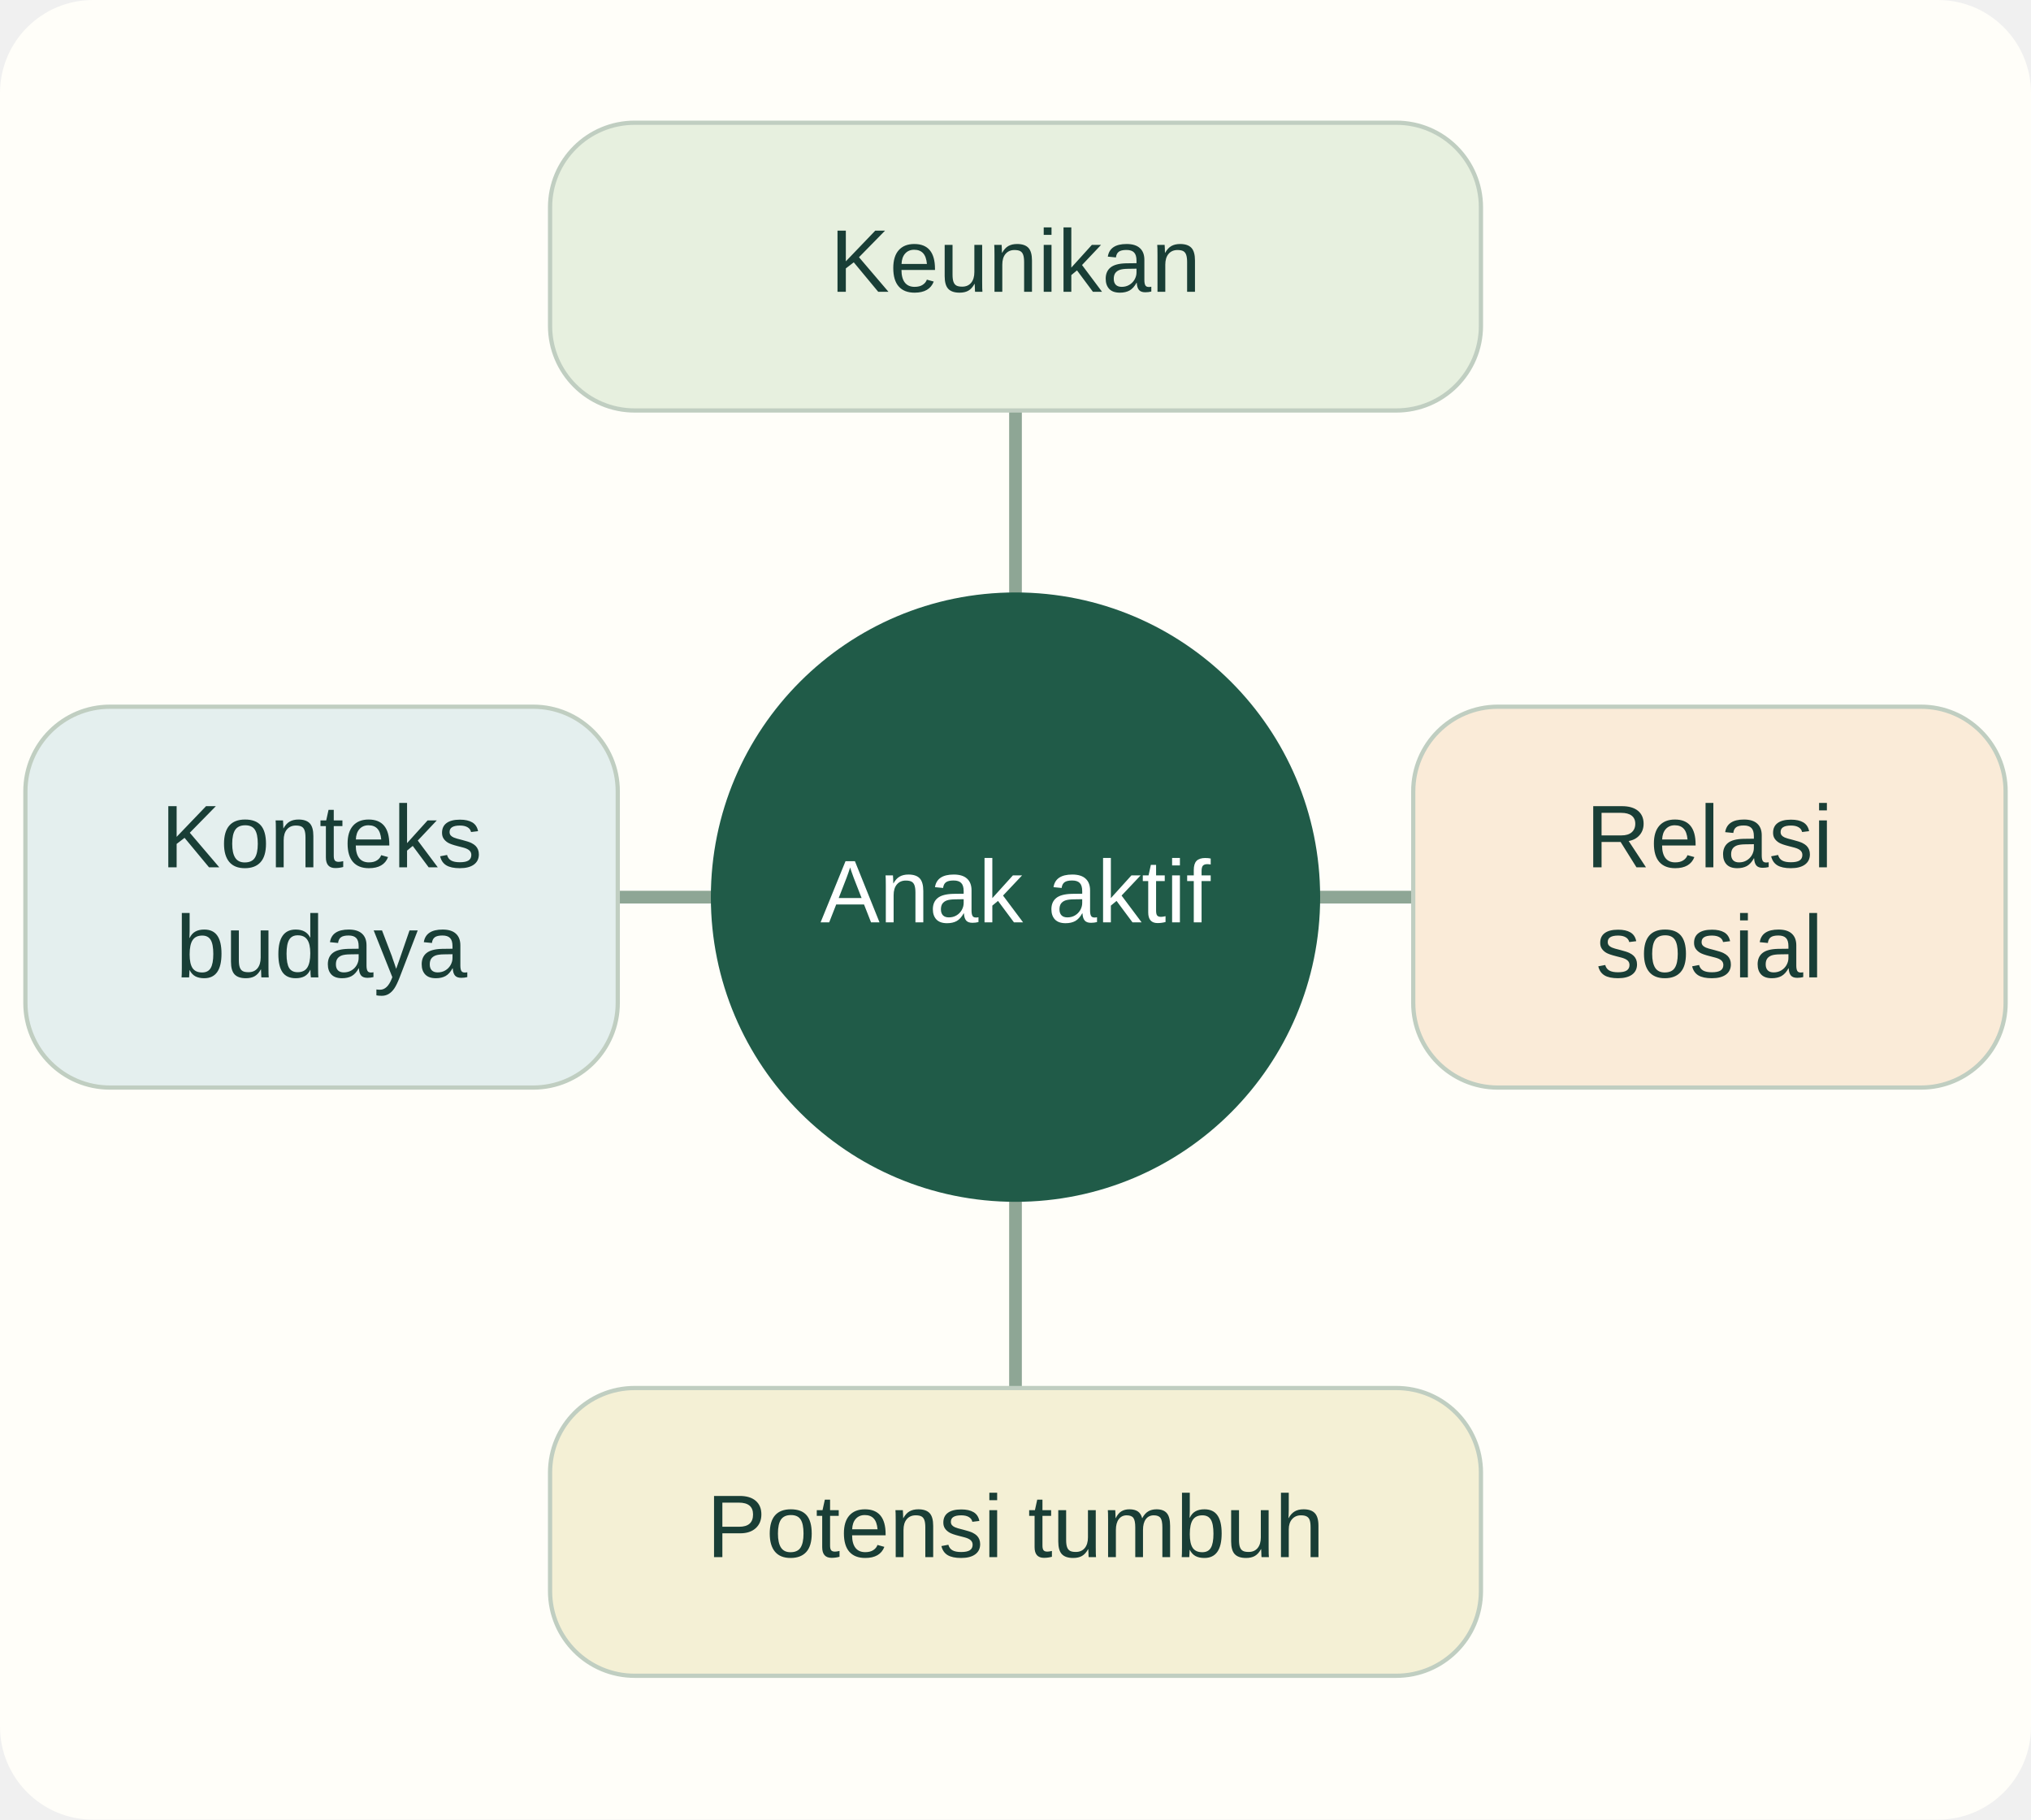
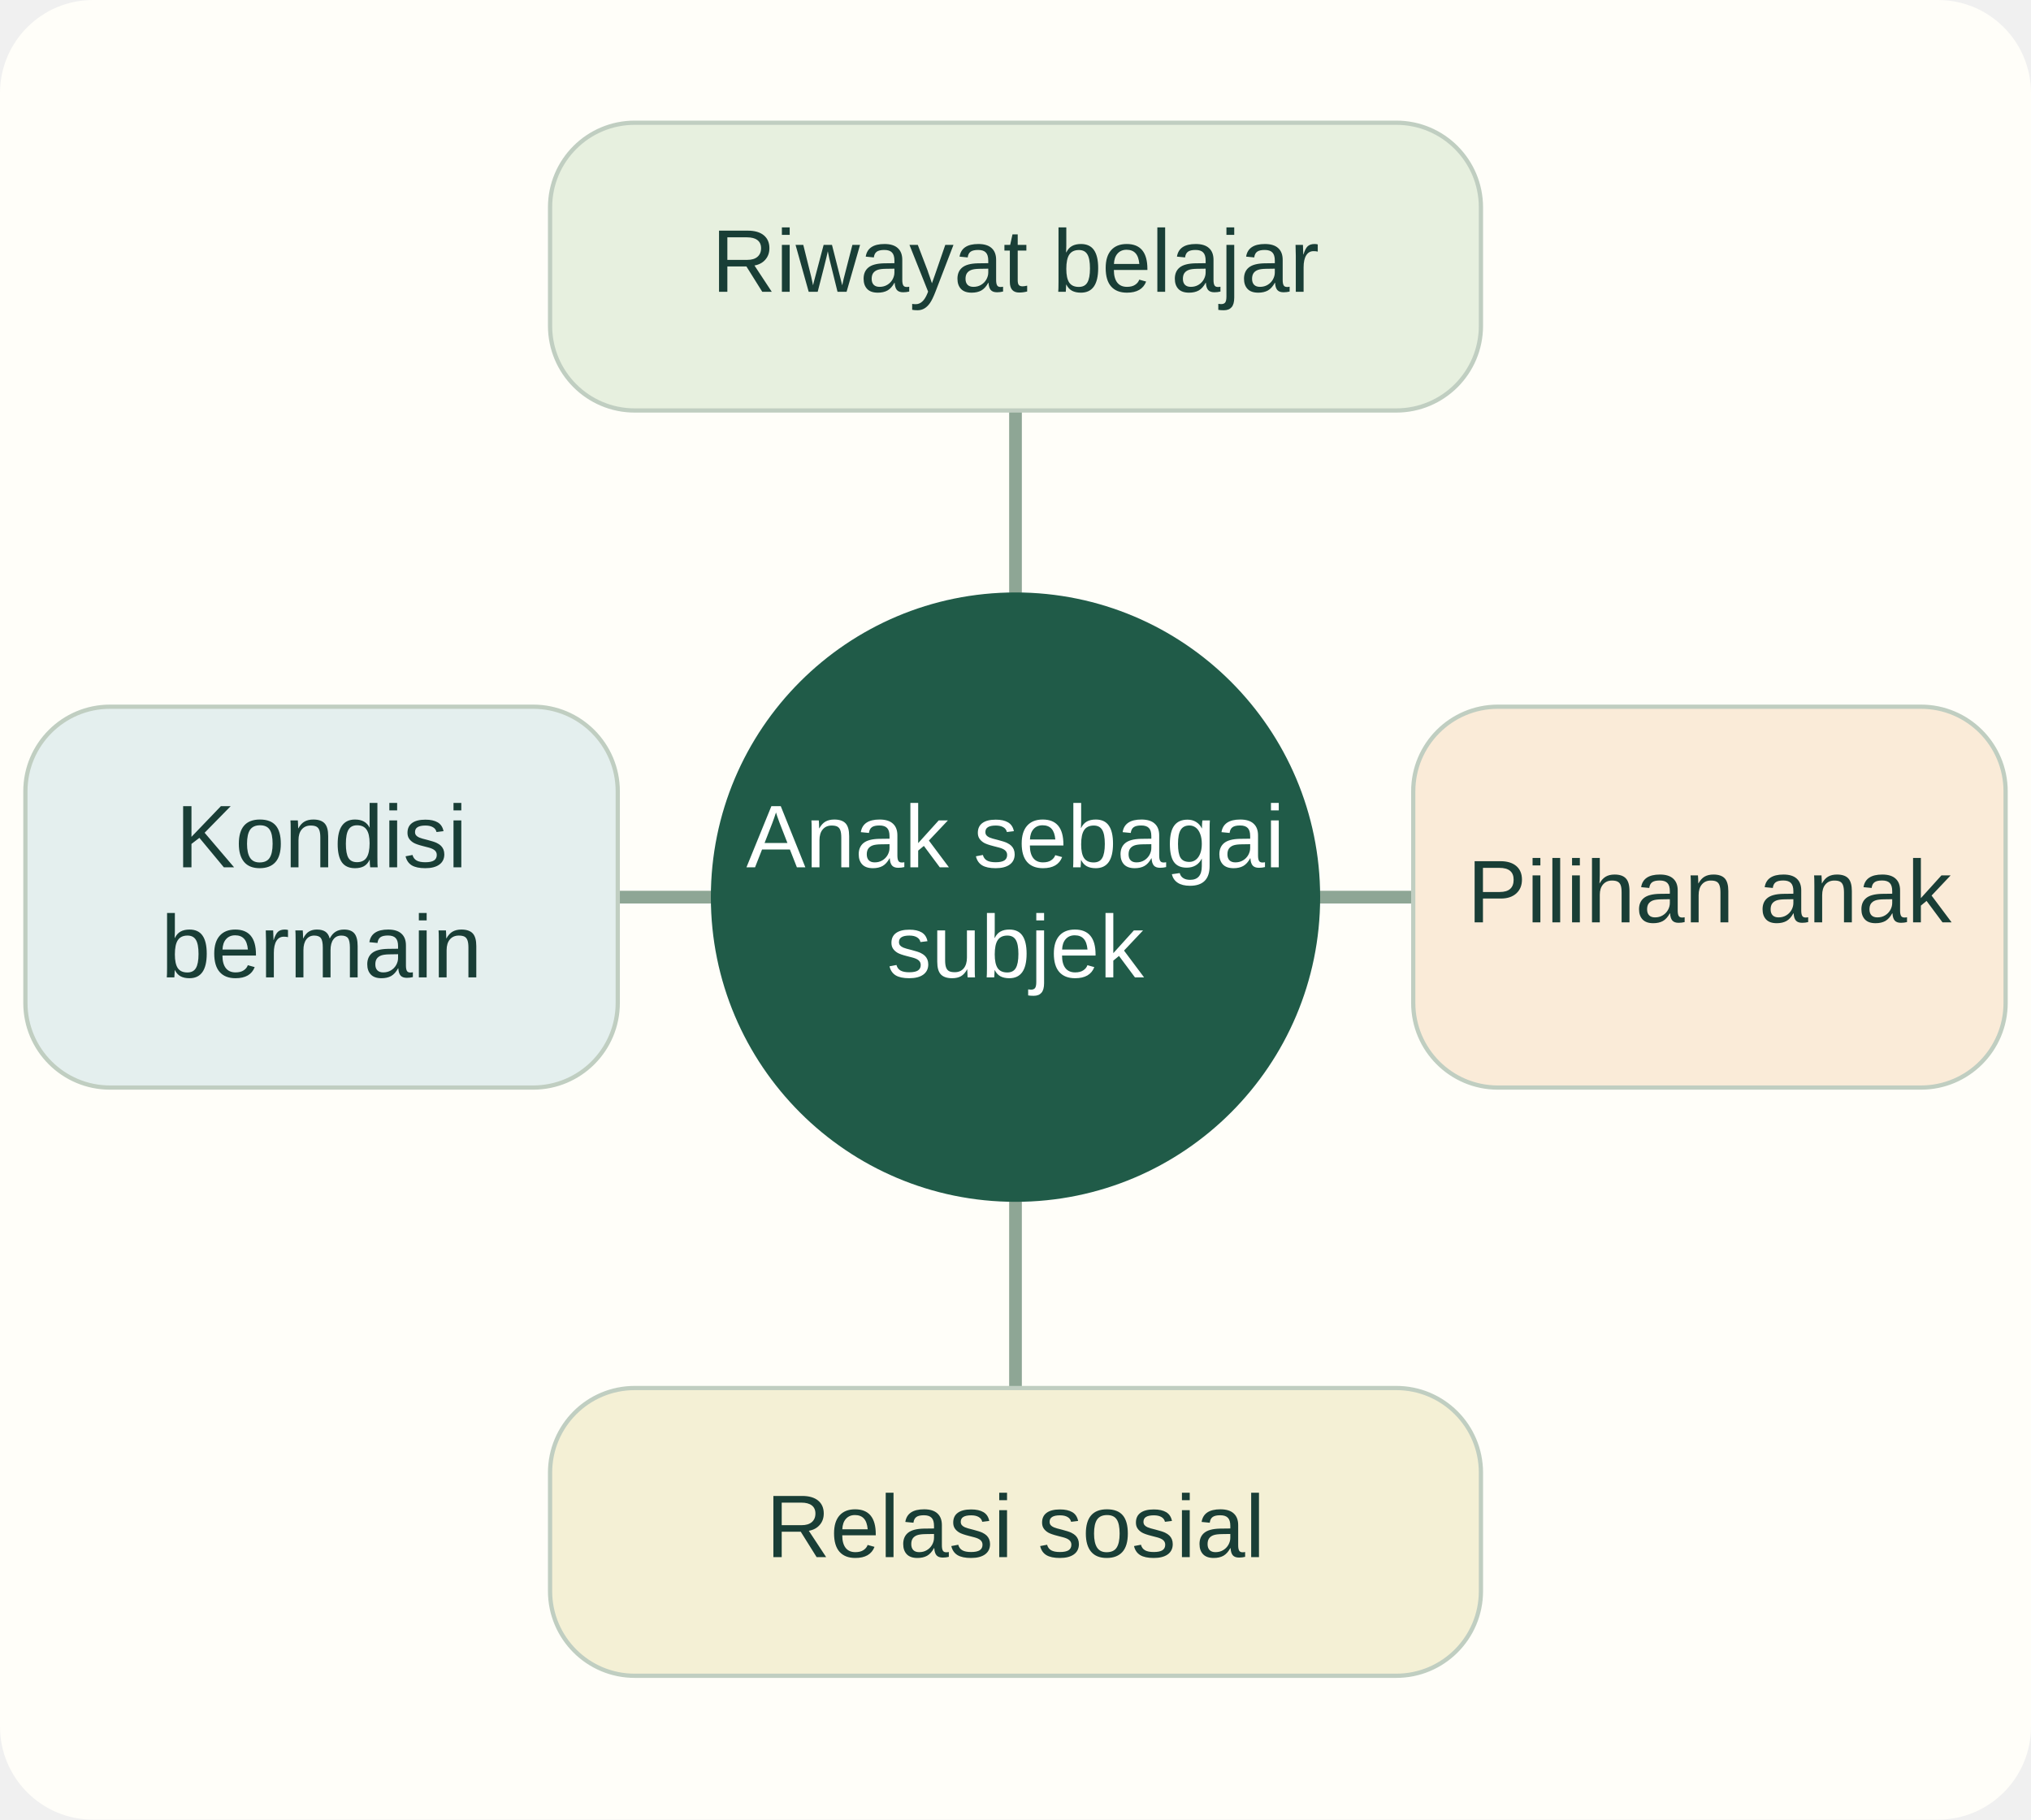
<svg xmlns="http://www.w3.org/2000/svg" viewBox="0 0 480 430" role="img" aria-labelledby="title desc">
  <defs>
    <marker id="arrow" viewBox="0 0 10 10" refX="8" refY="5" markerWidth="6" markerHeight="6" orient="auto-start-reverse">
      <path d="M0 0 L10 5 L0 10" fill="#205b48" />
    </marker>
  </defs>
  <rect width="480" height="430" rx="22" fill="#fffef9" />
  <path d="M240,212 L240,63" stroke="#8ea695" stroke-width="3" />
  <path d="M240,212 L365,212" stroke="#8ea695" stroke-width="3" />
  <path d="M240,212 L240,362" stroke="#8ea695" stroke-width="3" />
  <path d="M240,212 L115,212" stroke="#8ea695" stroke-width="3" />
  <circle cx="240" cy="212" r="72" fill="#205b48" />
-   <text x="240" y="212.0" text-anchor="middle" dominant-baseline="middle" font-family="Arial,sans-serif" font-size="21" fill="white">Anak aktif</text>
+   <text x="240" y="199.0" text-anchor="middle" dominant-baseline="middle" font-family="Arial,sans-serif" font-size="21" fill="white">Anak sebagai</text>
+   <text x="240" y="225.0" text-anchor="middle" dominant-baseline="middle" font-family="Arial,sans-serif" font-size="21" fill="white">subjek</text>
  <rect x="130.0" y="29.0" width="220" height="68" rx="20" fill="#e7f0df" stroke="#c0cec1" />
-   <text x="240" y="63.0" text-anchor="middle" dominant-baseline="middle" font-family="Arial,sans-serif" font-size="21" fill="#193e36">Keunikan</text>
+   <text x="240" y="63.0" text-anchor="middle" dominant-baseline="middle" font-family="Arial,sans-serif" font-size="21" fill="#193e36">Riwayat belajar</text>
  <rect x="334.0" y="167.0" width="140" height="90" rx="20" fill="#faebd8" stroke="#c0cec1" />
-   <text x="404" y="199.0" text-anchor="middle" dominant-baseline="middle" font-family="Arial,sans-serif" font-size="21" fill="#193e36">Relasi</text>
-   <text x="404" y="225.0" text-anchor="middle" dominant-baseline="middle" font-family="Arial,sans-serif" font-size="21" fill="#193e36">sosial</text>
+   <text x="404" y="212.0" text-anchor="middle" dominant-baseline="middle" font-family="Arial,sans-serif" font-size="21" fill="#193e36">Pilihan anak</text>
  <rect x="130.0" y="328.0" width="220" height="68" rx="20" fill="#f4f0d5" stroke="#c0cec1" />
-   <text x="240" y="362.0" text-anchor="middle" dominant-baseline="middle" font-family="Arial,sans-serif" font-size="21" fill="#193e36">Potensi tumbuh</text>
+   <text x="240" y="362.0" text-anchor="middle" dominant-baseline="middle" font-family="Arial,sans-serif" font-size="21" fill="#193e36">Relasi sosial</text>
  <rect x="6.0" y="167.0" width="140" height="90" rx="20" fill="#e4efee" stroke="#c0cec1" />
-   <text x="76" y="199.0" text-anchor="middle" dominant-baseline="middle" font-family="Arial,sans-serif" font-size="21" fill="#193e36">Konteks</text>
-   <text x="76" y="225.0" text-anchor="middle" dominant-baseline="middle" font-family="Arial,sans-serif" font-size="21" fill="#193e36">budaya</text>
+   <text x="76" y="199.0" text-anchor="middle" dominant-baseline="middle" font-family="Arial,sans-serif" font-size="21" fill="#193e36">Kondisi</text>
+   <text x="76" y="225.0" text-anchor="middle" dominant-baseline="middle" font-family="Arial,sans-serif" font-size="21" fill="#193e36">bermain</text>
</svg>
